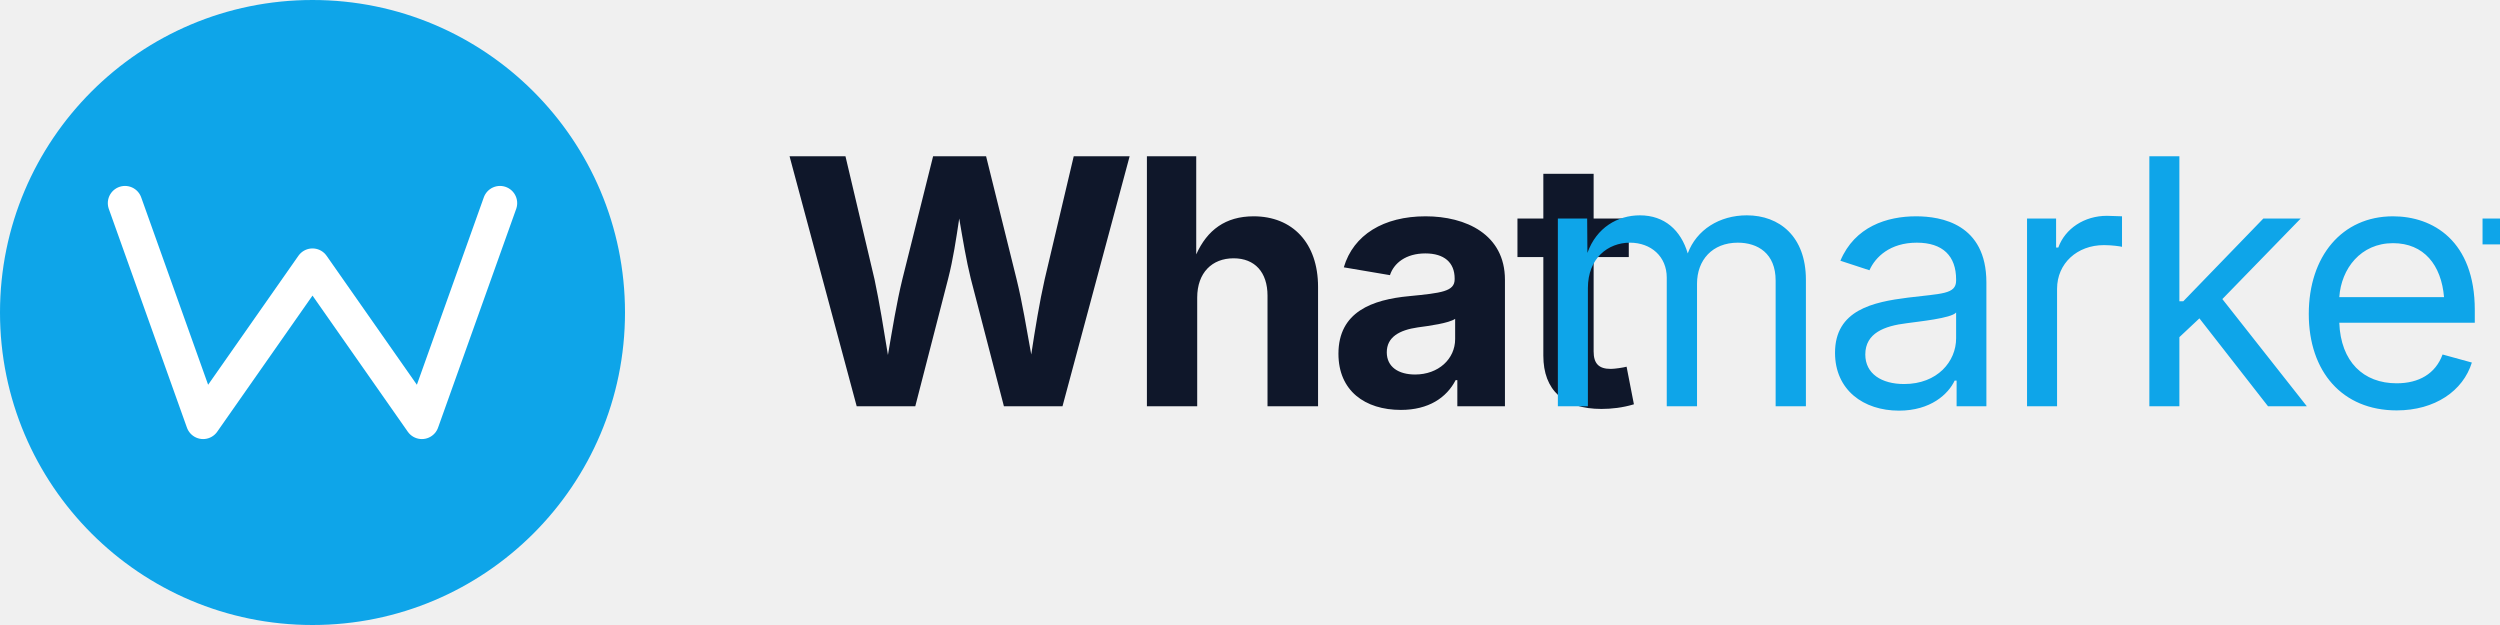
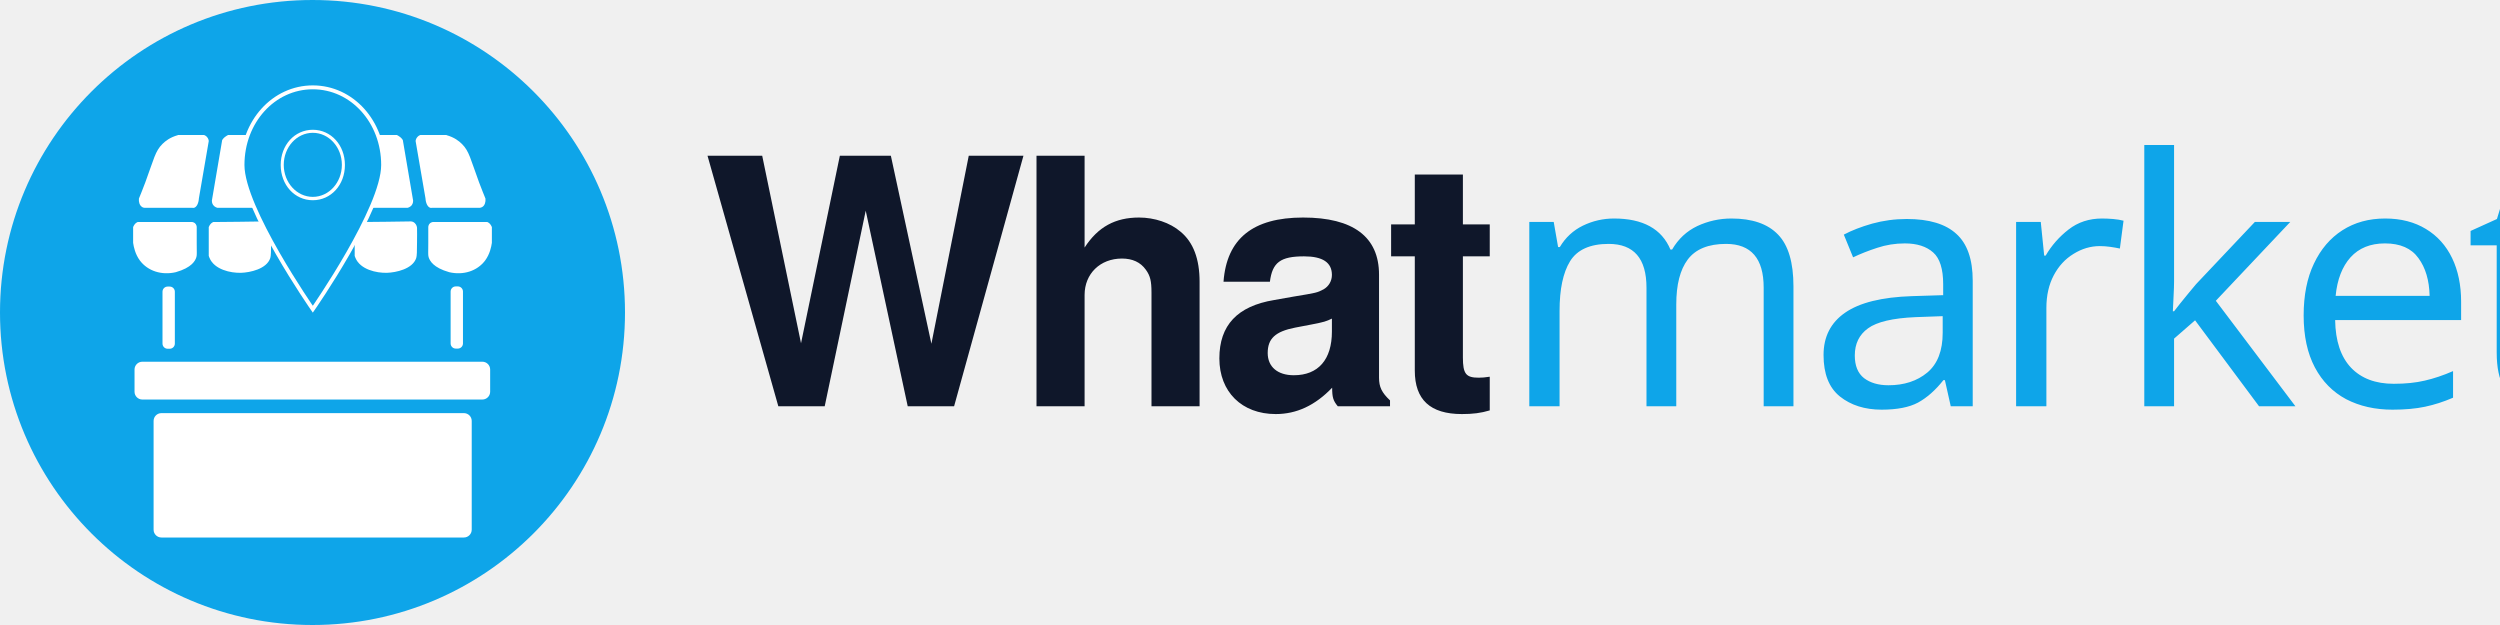
- <svg xmlns="http://www.w3.org/2000/svg" width="160" height="40" viewBox="0 0 160 40" fill="none">
-   <circle cx="20" cy="20" r="20" fill="#0EA5E9" />
-   <path d="M8 13L13 27L20 17L27 27L32 13" stroke="white" stroke-width="2.2" stroke-linecap="round" stroke-linejoin="round" />
-   <text x="50" y="26" font-family="-apple-system,BlinkMacSystemFont,'Inter',system-ui,sans-serif" font-size="22" font-weight="700" fill="#0F172A" letter-spacing="-0.8">What</text>
-   <text x="98" y="26" font-family="-apple-system,BlinkMacSystemFont,'Inter',system-ui,sans-serif" font-size="22" font-weight="400" fill="#0EA5E9" letter-spacing="-0.8">market</text>
+ <svg xmlns="http://www.w3.org/2000/svg" id="Calque_1" version="1.1" viewBox="0 0 160 40">
+   <defs>
+     <style>
+       .st0 {
+         fill: #0f172a;
+         font-family: Helvetica-Bold, Helvetica;
+         font-weight: 700;
+       }
+ 
+       .st0, .st1 {
+         font-size: 22px;
+         isolation: isolate;
+         letter-spacing: -.04em;
+       }
+ 
+       .st2 {
+         stroke: #fff;
+         stroke-miterlimit: 10;
+         stroke-width: .25px;
+       }
+ 
+       .st2, .st3, .st1 {
+         fill: #0ea5e9;
+       }
+ 
+       .st4 {
+         fill: #fff;
+       }
+ 
+       .st1 {
+         font-family: MyriadPro-Regular, 'Myriad Pro';
+       }
+     </style>
+   </defs>
+   <circle class="st3" cx="20" cy="20" r="20" />
+   <text class="st0" transform="translate(45 26)">
+     <tspan x="0" y="0">What</tspan>
+   </text>
+   <text class="st1" transform="translate(96 26)">
+     <tspan x="0" y="0">market</tspan>
+   </text>
+   <g>
+     <g>
+       <rect class="st4" x="9.83" y="26.44" width="20.36" height="7.96" rx=".5" ry=".5" />
+       <rect class="st4" x="8.61" y="23.15" width="22.76" height="2.42" rx=".5" ry=".5" />
+       <rect class="st4" x="10.4" y="18.34" width=".79" height="3.98" rx=".33" ry=".33" />
+       <rect class="st4" x="28.84" y="18.33" width=".79" height="3.98" rx=".33" ry=".33" />
+       <path class="st4" d="M8.81,14.21h3.5s.1.02.16.07c.1.08.12.21.12.23v1.06c0,.61.02.73-.02.88-.07.24-.3.68-1.32.97-.9.21-1.79-.07-2.3-.75-.3-.41-.39-.86-.43-1.13v-1.01c.02-.05.07-.15.15-.23.05-.05.1-.07.14-.09Z" />
+       <path class="st4" d="M31.19,14.21h-3.5s-.1.02-.16.07c-.1.08-.12.21-.12.23v1.06c0,.61-.02.73.02.88.07.24.3.68,1.32.97.9.21,1.79-.07,2.3-.75.3-.41.39-.86.43-1.13v-1.01c-.02-.05-.07-.15-.15-.23-.05-.05-.1-.07-.14-.09Z" />
+       <path class="st4" d="M13.66,14.21c1.1-.01,2.21-.02,3.31-.04.04,0,.14.02.23.1.13.12.15.28.15.32,0,.21.01.53,0,.91,0,.59-.01.88-.05,1.01-.23.71-1.3.93-1.87.95-.68.02-1.71-.21-2.02-.95-.02-.05-.04-.1-.05-.13v-1.85c.02-.05.07-.15.15-.23.05-.05.1-.07.14-.09h.01Z" />
+       <path class="st4" d="M18.31,14.21c1.1-.01,2.21-.02,3.31-.04.04,0,.14.02.23.1.13.12.15.28.15.32,0,.21.01.53,0,.91,0,.59-.01.88-.05,1.01-.23.71-1.3.93-1.87.95-.68.02-1.71-.21-2.02-.95-.02-.05-.04-.1-.05-.13v-1.85c.02-.05.07-.15.15-.23.05-.05.1-.07.14-.09h.01Z" />
+       <path class="st4" d="M23,14.21c1.1-.01,2.21-.02,3.31-.04.04,0,.14.02.23.1.13.12.15.28.15.32,0,.21.01.53,0,.91,0,.59-.01.88-.05,1.01-.23.71-1.3.93-1.87.95-.68.02-1.71-.21-2.02-.95-.02-.05-.04-.1-.05-.13v-1.85c.02-.05.07-.15.15-.23.05-.05.1-.07.14-.09h.01Z" />
+       <path class="st4" d="M11.39,8.64h1.67s.12.04.19.13c.09.1.11.22.11.26-.21,1.22-.42,2.44-.63,3.66-.02.32-.14.56-.31.61-.03,0-.07.01-.12,0h-3.05c-.05,0-.12-.02-.18-.07-.14-.1-.2-.31-.18-.52.09-.22.24-.59.41-1.04.55-1.49.63-2,1.1-2.46.18-.18.48-.42.98-.56h.01Z" />
+       <path class="st4" d="M28.57,8.64h-1.67s-.12.04-.19.13c-.09.1-.11.22-.11.26.21,1.22.42,2.44.63,3.66.02.32.14.56.31.61.03,0,.07.01.12,0h3.05s.12-.02.18-.07c.14-.1.2-.31.18-.52-.09-.22-.24-.59-.41-1.04-.55-1.49-.63-2-1.1-2.46-.18-.18-.48-.42-.98-.56h0Z" />
+       <path class="st4" d="M14.22,8.96c.04-.06.1-.14.2-.21.07-.05.13-.09.18-.11h2.57s.14.08.21.18c.07.09.1.17.12.23-.05,1.26-.1,2.51-.14,3.77,0,.05-.01.17-.1.29-.1.14-.24.18-.28.19h-3.07s-.17-.04-.27-.18c-.08-.12-.08-.24-.08-.28.22-1.29.44-2.58.66-3.88Z" />
+       <path class="st4" d="M25.78,8.96c-.04-.06-.1-.14-.2-.21-.07-.05-.13-.09-.18-.11h-2.57s-.14.08-.21.18c-.07.09-.1.17-.12.23.05,1.26.1,2.51.14,3.77,0,.05.01.17.1.29.1.14.24.18.28.19h3.07s.17-.04.27-.18c.08-.12.08-.24.08-.28-.22-1.29-.44-2.58-.66-3.88Z" />
+       <path class="st4" d="M18.3,8.93s.02-.13.1-.21c.06-.06.12-.07.15-.08h2.89s.12.04.2.13c.09.12.08.25.08.28.12,2.03.17,3.52.15,3.83,0,.08-.02.24-.13.34-.08.07-.17.08-.24.07h-2.99s-.17-.04-.27-.18c-.08-.12-.08-.24-.08-.28.05-1.3.1-2.61.16-3.91h-.02Z" />
+     </g>
+     <path class="st2" d="M20.02,5.59c-2.51,0-4.5,2.2-4.5,4.97s4.5,9.23,4.5,9.23c0,0,4.5-6.46,4.5-9.23s-1.99-4.97-4.5-4.97ZM20.02,12.69c-1.09,0-1.93-.92-1.93-2.13s.84-2.13,1.93-2.13,1.93.92,1.93,2.13-.84,2.13-1.93,2.13Z" data-original="#000000" />
+     <ellipse class="st3" cx="20.02" cy="10.55" rx="1.86" ry="2.05" />
+   </g>
</svg>
